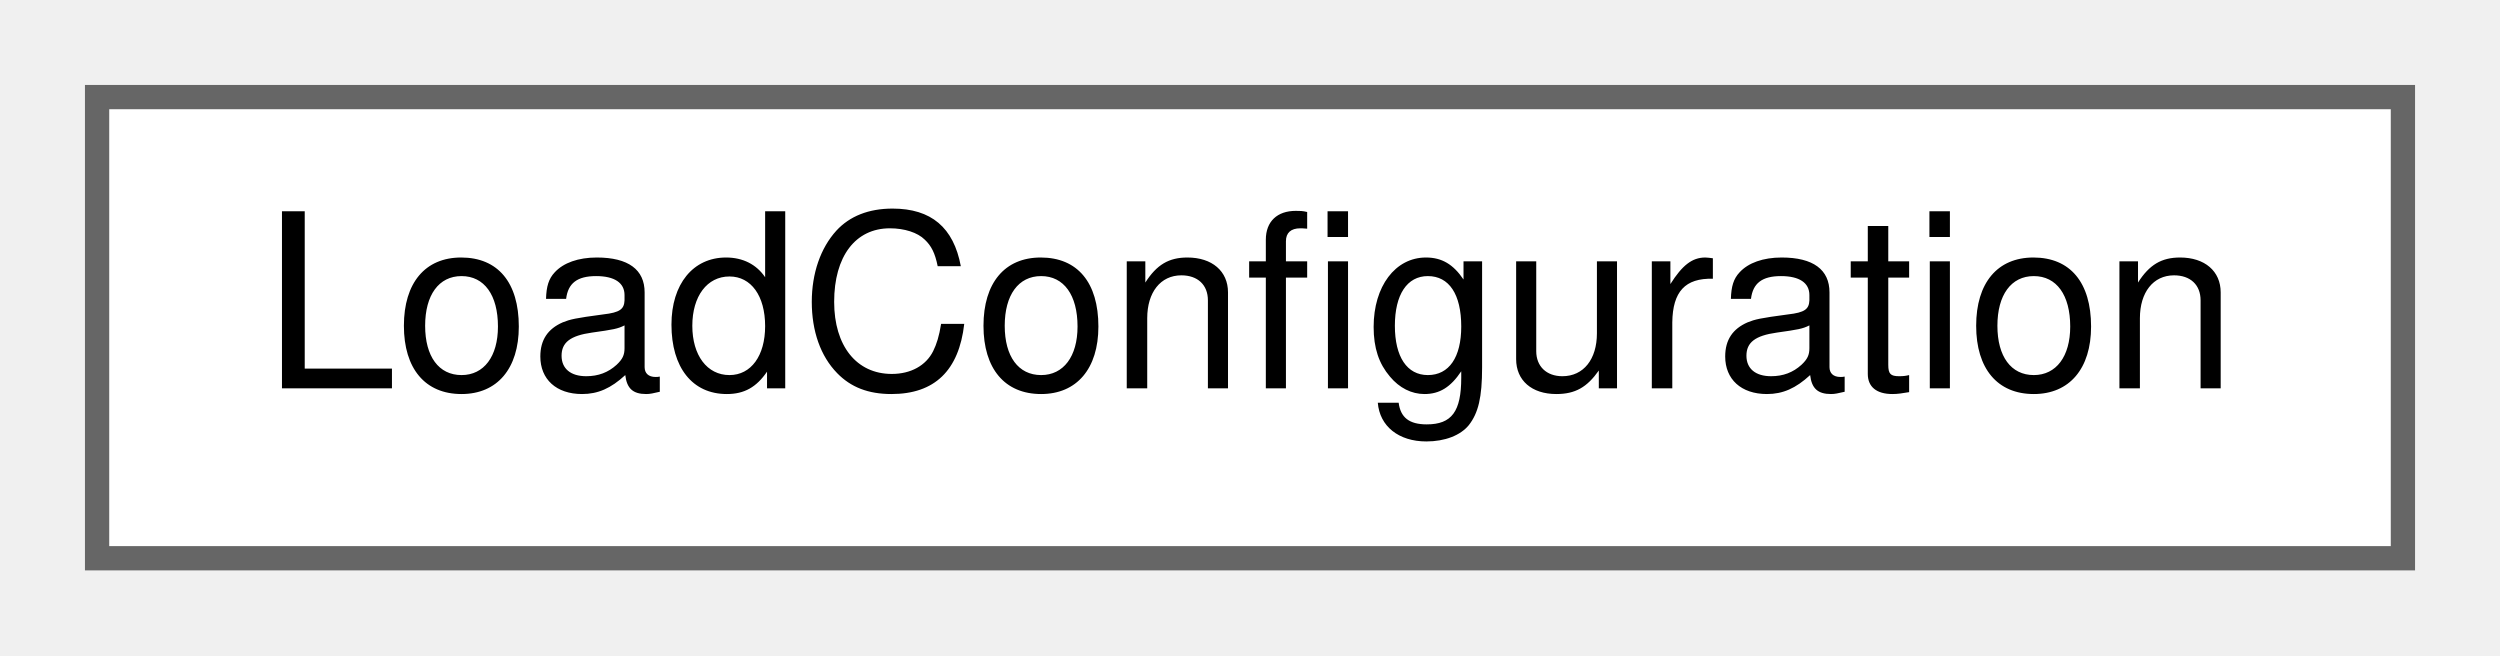
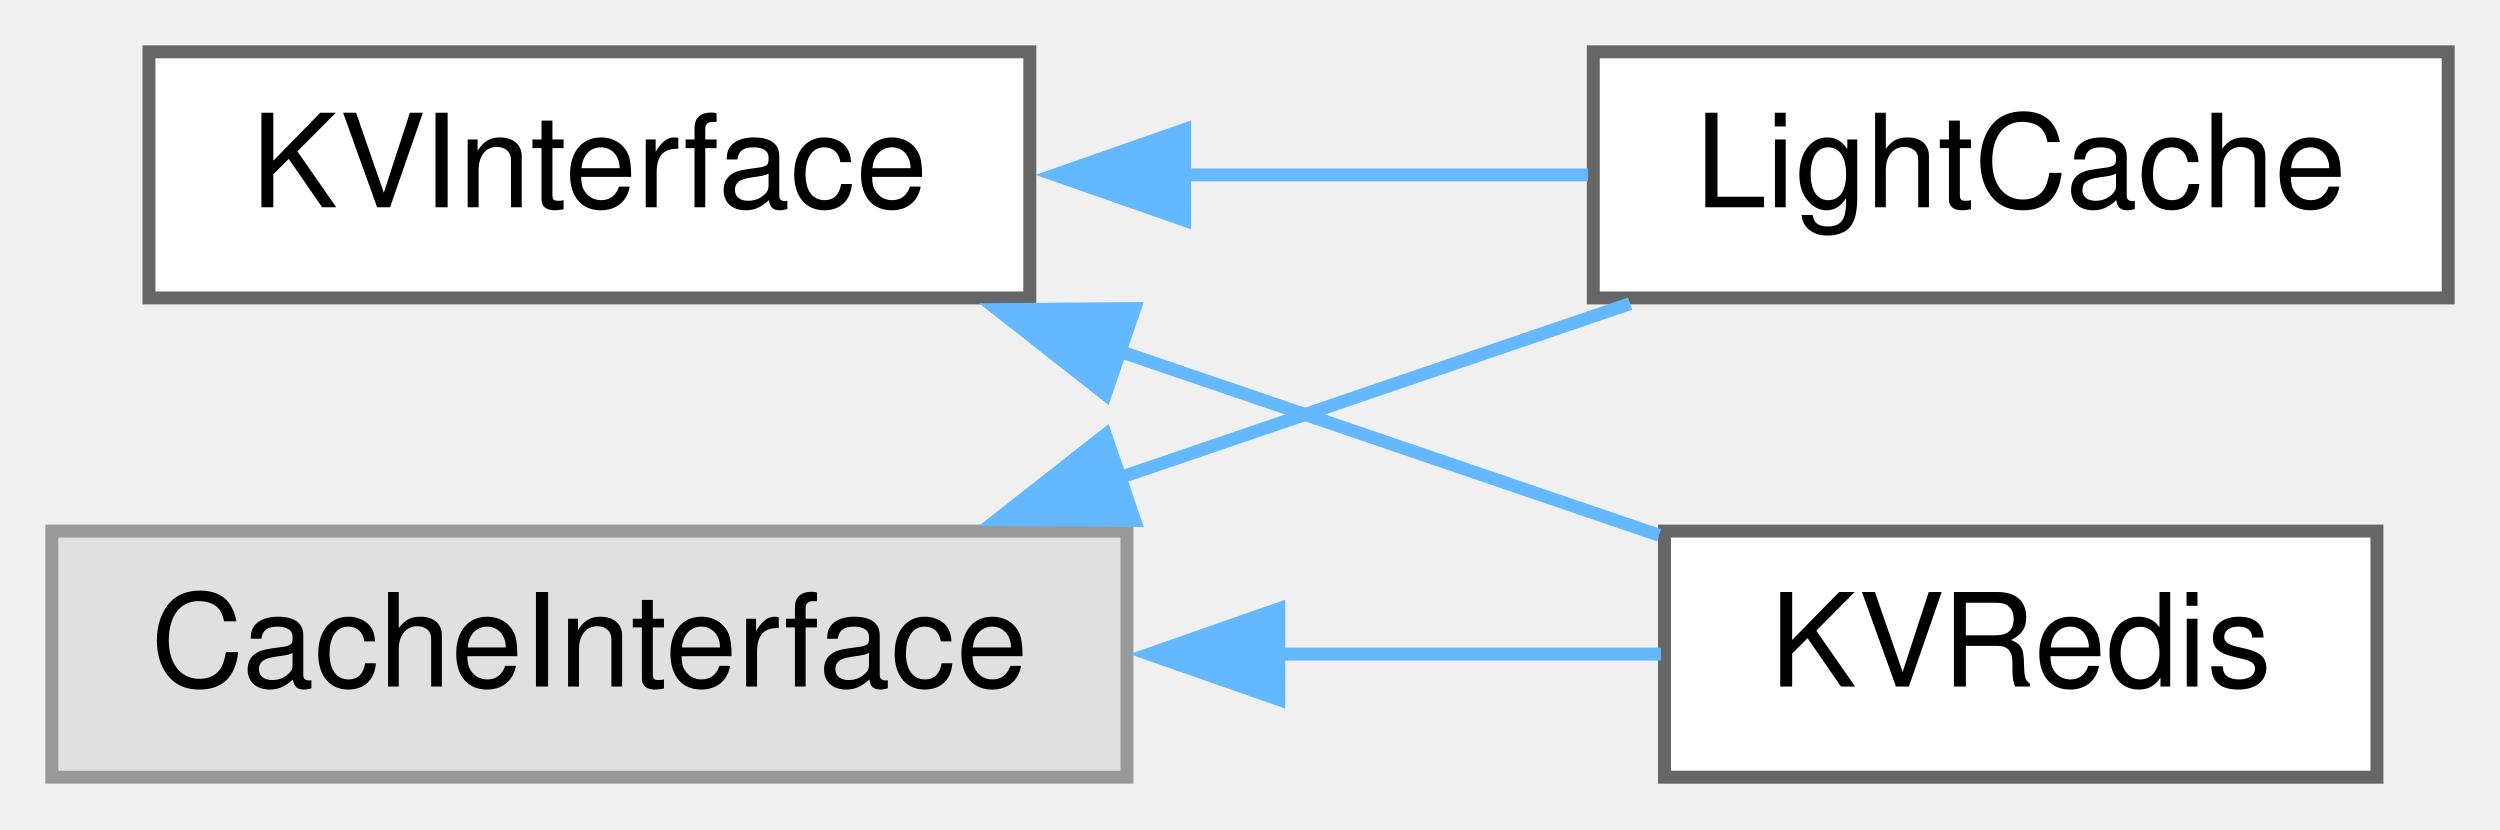
- <svg xmlns="http://www.w3.org/2000/svg" xmlns:xlink="http://www.w3.org/1999/xlink" width="103pt" height="27pt" viewBox="0.00 0.00 103.00 27.00">
-   <g id="graph0" class="graph" transform="scale(1 1) rotate(0) translate(4 23)">
+ <svg xmlns="http://www.w3.org/2000/svg" xmlns:xlink="http://www.w3.org/1999/xlink" width="193pt" height="64pt" viewBox="0.00 0.00 193.00 64.00">
+   <g id="graph0" class="graph" transform="scale(1 1) rotate(0) translate(4 60)">
    <g id="node1" class="node">
      <g id="a_node1">
-         <a xlink:href="class_z_m_1_1_bootstrap_1_1_load_configuration.html" target="_top" xlink:title=" ">
-           <polygon fill="white" stroke="#666666" points="95,-19 0,-19 0,0 95,0 95,-19" />
-           <text text-anchor="middle" x="47.5" y="-7" font-family="Helvetica,sans-Serif" font-size="10.00">LoadConfiguration</text>
+         <a xlink:href="interface_z_m_1_1_store_1_1_k_v_1_1_k_v_interface.html" target="_top" xlink:title=" ">
+           <polygon fill="white" stroke="#666666" points="75.5,-56 7.5,-56 7.5,-37 75.5,-37 75.5,-56" />
+           <text text-anchor="middle" x="41.5" y="-44" font-family="Helvetica,sans-Serif" font-size="10.00">KVInterface</text>
        </a>
      </g>
    </g>
+     <g id="node2" class="node">
+       <g id="a_node2">
+         <a xlink:href="class_z_m_1_1_store_1_1_k_v_1_1_light_cache.html" target="_top" xlink:title=" ">
+           <polygon fill="white" stroke="#666666" points="185,-56 119,-56 119,-37 185,-37 185,-56" />
+           <text text-anchor="middle" x="152" y="-44" font-family="Helvetica,sans-Serif" font-size="10.00">LightCache</text>
+         </a>
+       </g>
+     </g>
+     <g id="edge1" class="edge">
+       <path fill="none" stroke="#63b8ff" d="M87.45,-46.5C97.9,-46.5 108.82,-46.5 118.6,-46.5" />
+       <polygon fill="#63b8ff" stroke="#63b8ff" points="87.45,-43 77.45,-46.5 87.45,-50 87.45,-43" />
+     </g>
+     <g id="node3" class="node">
+       <g id="a_node3">
+         <a xlink:href="class_z_m_1_1_store_1_1_k_v_1_1_redis_1_1_k_v_redis.html" target="_top" xlink:title=" ">
+           <polygon fill="white" stroke="#666666" points="179.5,-19 124.5,-19 124.5,0 179.5,0 179.5,-19" />
+           <text text-anchor="middle" x="152" y="-7" font-family="Helvetica,sans-Serif" font-size="10.00">KVRedis</text>
+         </a>
+       </g>
+     </g>
+     <g id="edge2" class="edge">
+       <path fill="none" stroke="#63b8ff" d="M82.35,-32.91C96.24,-28.17 111.49,-22.97 124.08,-18.68" />
+       <polygon fill="#63b8ff" stroke="#63b8ff" points="81.34,-29.56 73.01,-36.1 83.6,-36.18 81.34,-29.56" />
+     </g>
+     <g id="node4" class="node">
+       <g id="a_node4">
+         <a xlink:title=" ">
+           <polygon fill="#e0e0e0" stroke="#999999" points="83,-19 0,-19 0,0 83,0 83,-19" />
+           <text text-anchor="middle" x="41.5" y="-7" font-family="Helvetica,sans-Serif" font-size="10.00">CacheInterface</text>
+         </a>
+       </g>
+     </g>
+     <g id="edge3" class="edge">
+       <path fill="none" stroke="#63b8ff" d="M82.23,-23.05C95.34,-27.52 109.67,-32.41 121.84,-36.56" />
+       <polygon fill="#63b8ff" stroke="#63b8ff" points="83.6,-19.82 73.01,-19.9 81.34,-26.44 83.6,-19.82" />
+     </g>
+     <g id="edge4" class="edge">
+       <path fill="none" stroke="#63b8ff" d="M94.65,-9.5C104.9,-9.5 115.24,-9.5 124.22,-9.5" />
+       <polygon fill="#63b8ff" stroke="#63b8ff" points="94.72,-6 84.72,-9.5 94.72,-13 94.72,-6" />
+     </g>
  </g>
</svg>
